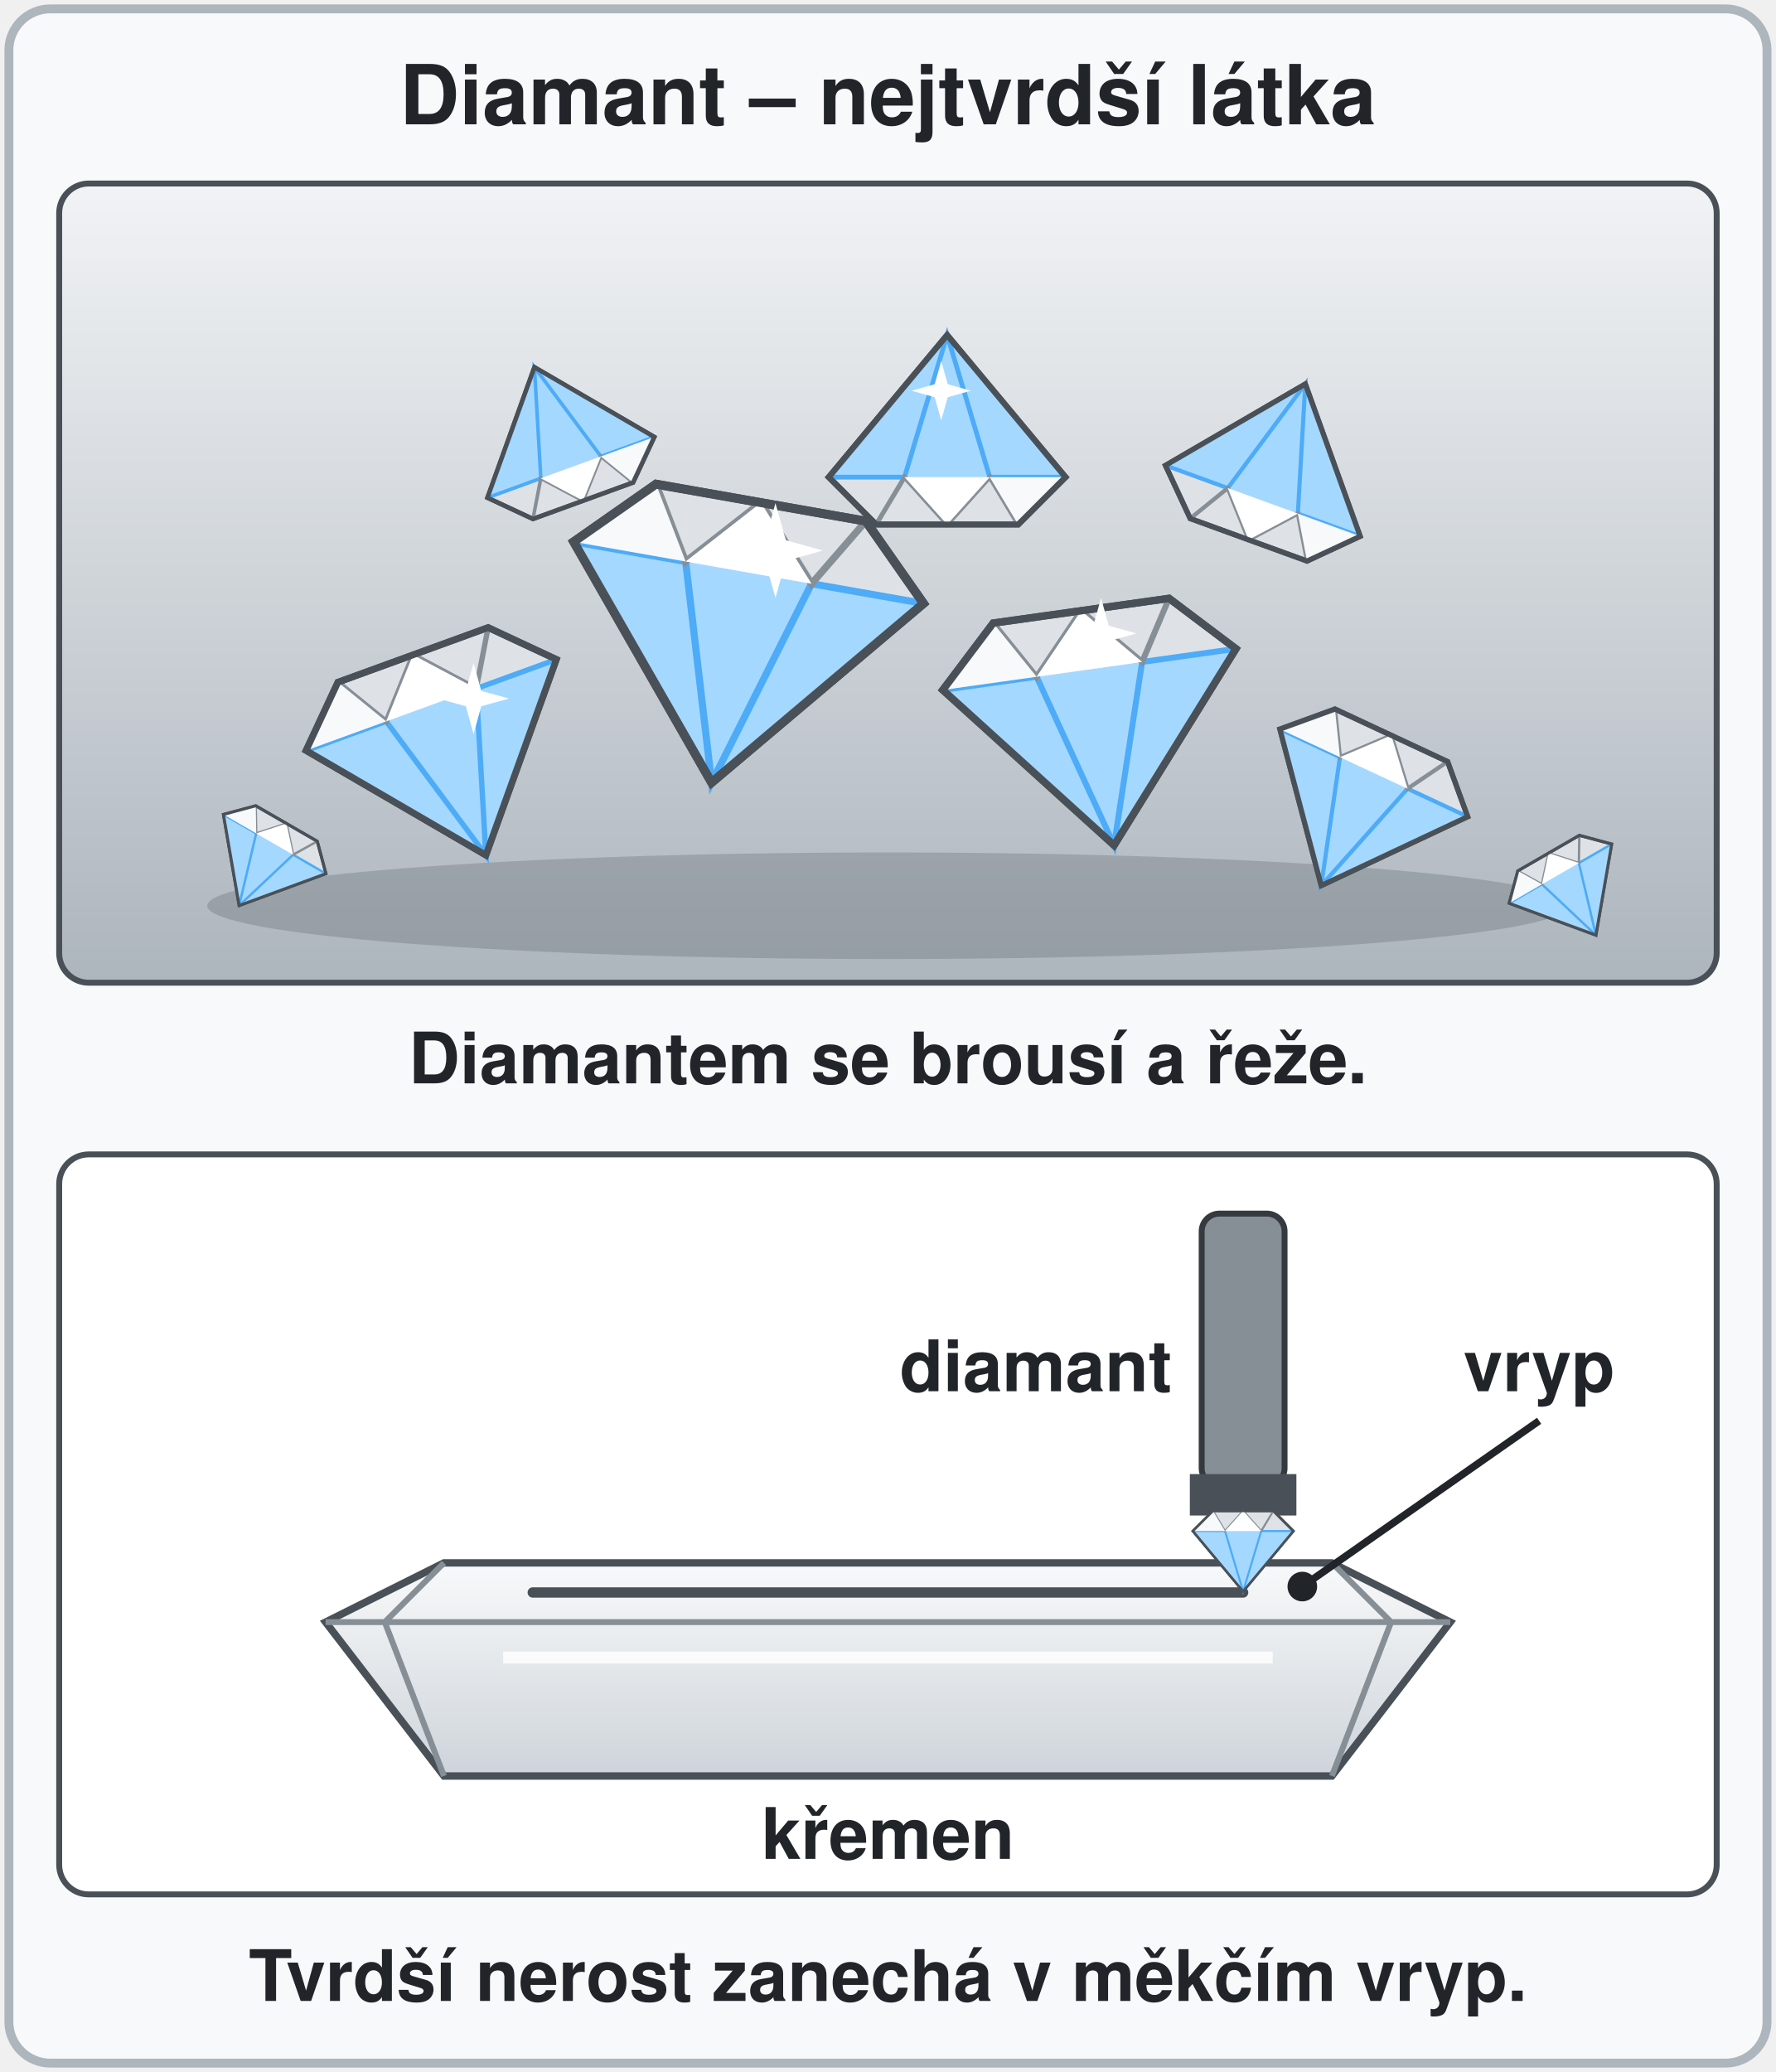
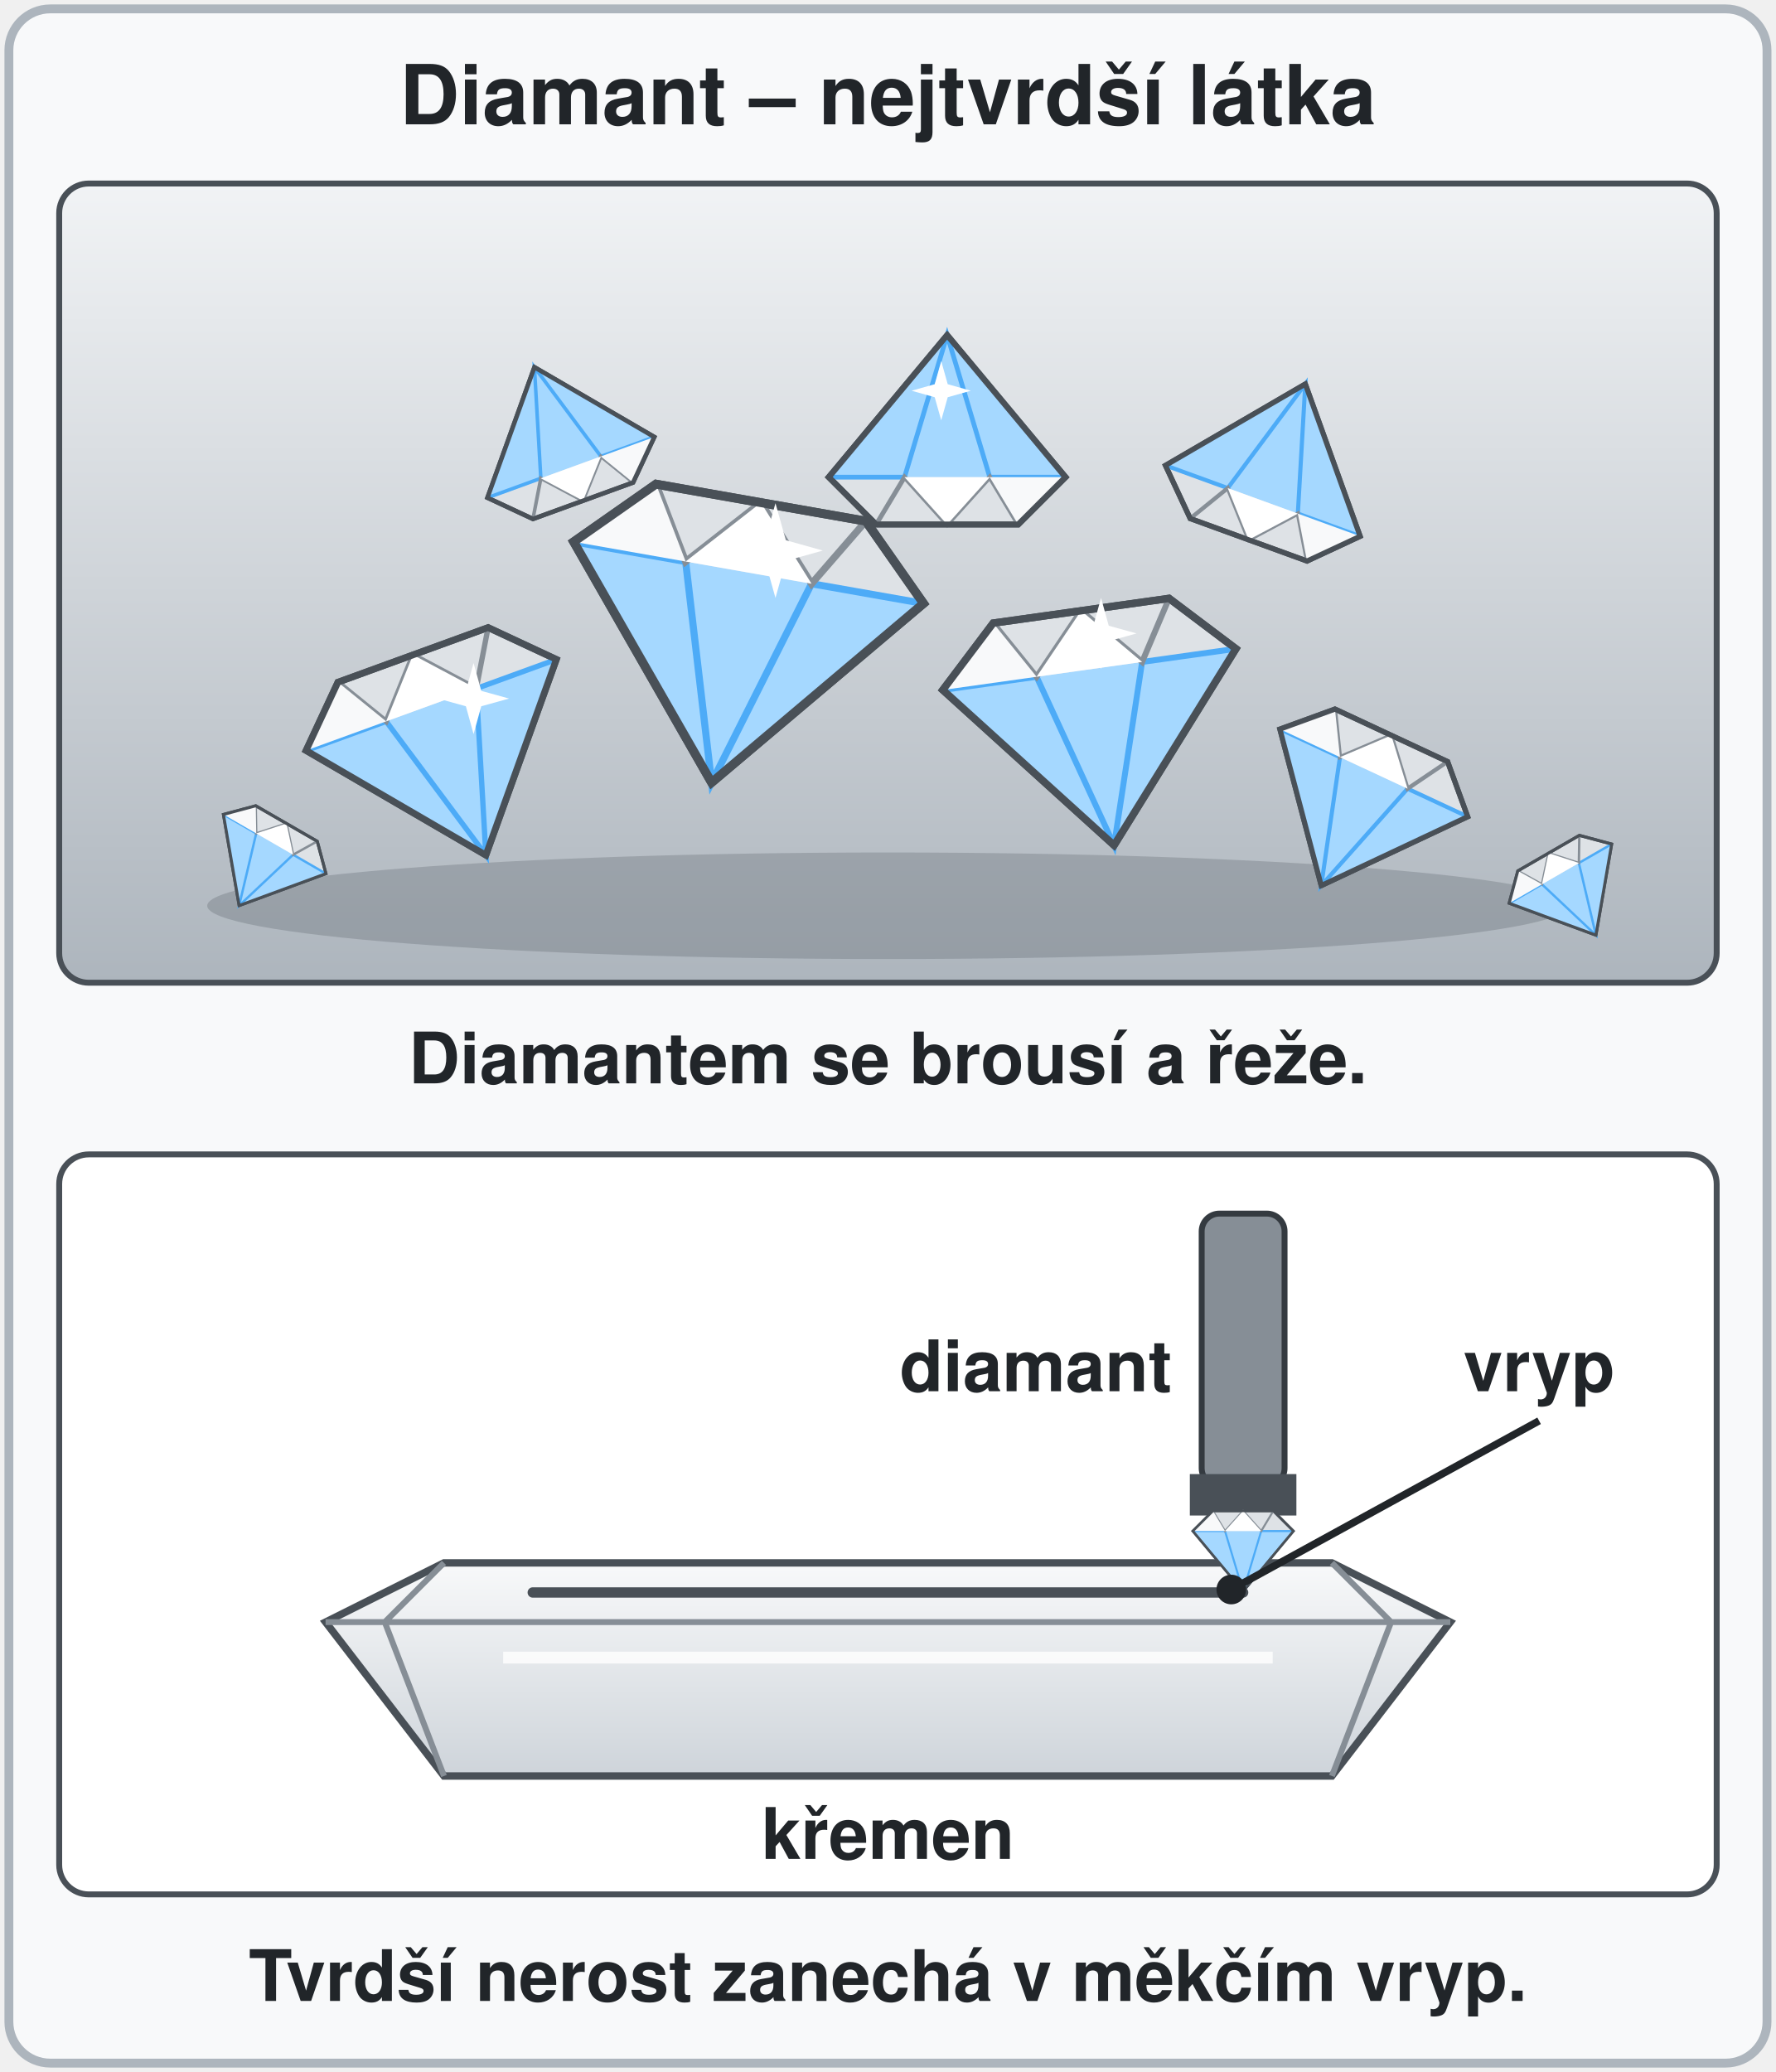
<svg xmlns="http://www.w3.org/2000/svg" viewBox="0 0 600 700" font-family="'Segoe UI', Helvetica, Arial, sans-serif" role="img" aria-label="Nahoře hromádka broušených diamantů, které se třpytí. Diamant je nejtvrdší látka na Zemi, brousí se jím a řeže. Dole diamant v držáku jede po krystalu křemene a zanechá v něm rýhu – vryp. Tvrdší nerost zanechá v měkčím vryp. Animace: diamant dělá vryp.">
  <style>
.dd { animation: dd 6s ease-in-out infinite; } @keyframes dd { 0% { transform: translate(-240px, -30px); } 10% { transform: translate(-240px, 0); } 70% { transform: translate(0, 0); } 85% { transform: translate(0, 0); } 95% { transform: translate(0, -30px); } 100% { transform: translate(-240px, -30px); } } .vr { animation: vr 6s ease-in-out infinite; } @keyframes vr { 0%, 10% { stroke-dashoffset: 240; opacity: 1; } 70% { stroke-dashoffset: 0; } 92% { stroke-dashoffset: 0; opacity: 1; } 99% { opacity: 0; } 100% { stroke-dashoffset: 240; opacity: 0; } } .j0 { transform-box: fill-box; transform-origin: center; animation: j 2s ease-in-out 0.0s infinite; } .j1 { transform-box: fill-box; transform-origin: center; animation: j 2s ease-in-out -0.5s infinite; } .j2 { transform-box: fill-box; transform-origin: center; animation: j 2s ease-in-out -1.0s infinite; } .j3 { transform-box: fill-box; transform-origin: center; animation: j 2s ease-in-out -1.5s infinite; } @keyframes j { 0%, 100% { opacity: 0; transform: scale(0.3); } 50% { opacity: 1; transform: scale(1); } }
- @media (prefers-reduced-motion: reduce) { .dd, .vr, .j0, .j1, .j2, .j3 { animation: none; } }
+ .vl { animation: vl 6s ease-in-out infinite; } @keyframes vl { 0%, 62% { opacity: 0; } 72%, 92% { opacity: 1; } 99%, 100% { opacity: 0; } }
+ @media (prefers-reduced-motion: reduce) { .vl, .dd, .vr, .j0, .j1, .j2, .j3 { animation: none; } }
/* Předloha: PDF Skupenství látek, foto krystalů u Tvrdosti nerostů. Překresleno jako broušené diamanty; animace vrypu znázorňuje větu výkladu o stupnici tvrdosti. Bez animace = vryp hotový, diamant na konci. */
</style>
  <defs>
    <clipPath id="pa">
      <rect x="20" y="62" width="560" height="270" rx="10" />
    </clipPath>
    <linearGradient id="pozadi" x1="0" y1="0" x2="0" y2="1">
      <stop offset="0" stop-color="#f1f3f5" />
      <stop offset="1" stop-color="#adb5bd" />
    </linearGradient>
    <linearGradient id="kremen" x1="0" y1="0" x2="0" y2="1">
      <stop offset="0" stop-color="#f8f9fa" />
      <stop offset="1" stop-color="#ced4da" />
    </linearGradient>
  </defs>
  <rect x="3" y="3" width="594" height="694" rx="14" fill="#f8f9fa" stroke="#adb5bd" stroke-width="3" />
  <text x="300" y="42" font-size="28" font-weight="bold" fill="#212529" text-anchor="middle">Diamant – nejtvrdší látka</text>
  <g clip-path="url(#pa)">
    <rect x="20" y="62" width="560" height="270" fill="url(#pozadi)" />
    <ellipse cx="300" cy="306" rx="230" ry="18" fill="#495057" opacity="0.25" />
    <g transform="translate(150 250) rotate(-20) scale(0.900)">
      <path d="M-50 -14L-30 -34H30L50 -14L0 46Z" fill="#dee2e6" stroke="#495057" stroke-width="2.5" />
      <path d="M-50 -14H50L0 46Z" fill="#a5d8ff" />
      <path d="M-50 -14L-18 -14L0 46M50 -14L18 -14L0 46M-18 -14L0 46L18 -14" fill="none" stroke="#4dabf7" stroke-width="2" />
      <path d="M-30 -34L-18 -14L0 -34L18 -14L30 -34" fill="none" stroke="#868e96" stroke-width="2" />
      <path d="M-30 -34L-18 -14L-50 -14Z" fill="#f8f9fa" />
      <path d="M0 -34L18 -14L-18 -14Z" fill="#ffffff" />
      <path d="M-50 -14L-30 -34H30L50 -14L0 46Z" fill="none" stroke="#495057" stroke-width="2.5" />
    </g>
    <g transform="translate(250 210) rotate(10) scale(1.200)">
      <path d="M-50 -14L-30 -34H30L50 -14L0 46Z" fill="#dee2e6" stroke="#495057" stroke-width="2.5" />
      <path d="M-50 -14H50L0 46Z" fill="#a5d8ff" />
      <path d="M-50 -14L-18 -14L0 46M50 -14L18 -14L0 46M-18 -14L0 46L18 -14" fill="none" stroke="#4dabf7" stroke-width="2" />
      <path d="M-30 -34L-18 -14L0 -34L18 -14L30 -34" fill="none" stroke="#868e96" stroke-width="2" />
      <path d="M-30 -34L-18 -14L-50 -14Z" fill="#f8f9fa" />
      <path d="M0 -34L18 -14L-18 -14Z" fill="#ffffff" />
      <path d="M-50 -14L-30 -34H30L50 -14L0 46Z" fill="none" stroke="#495057" stroke-width="2.5" />
    </g>
    <g transform="translate(370 240) rotate(-8) scale(1.000)">
      <path d="M-50 -14L-30 -34H30L50 -14L0 46Z" fill="#dee2e6" stroke="#495057" stroke-width="2.5" />
      <path d="M-50 -14H50L0 46Z" fill="#a5d8ff" />
      <path d="M-50 -14L-18 -14L0 46M50 -14L18 -14L0 46M-18 -14L0 46L18 -14" fill="none" stroke="#4dabf7" stroke-width="2" />
      <path d="M-30 -34L-18 -14L0 -34L18 -14L30 -34" fill="none" stroke="#868e96" stroke-width="2" />
      <path d="M-30 -34L-18 -14L-50 -14Z" fill="#f8f9fa" />
      <path d="M0 -34L18 -14L-18 -14Z" fill="#ffffff" />
      <path d="M-50 -14L-30 -34H30L50 -14L0 46Z" fill="none" stroke="#495057" stroke-width="2.5" />
    </g>
    <g transform="translate(460 270) rotate(25) scale(0.700)">
      <path d="M-50 -14L-30 -34H30L50 -14L0 46Z" fill="#dee2e6" stroke="#495057" stroke-width="2.5" />
      <path d="M-50 -14H50L0 46Z" fill="#a5d8ff" />
      <path d="M-50 -14L-18 -14L0 46M50 -14L18 -14L0 46M-18 -14L0 46L18 -14" fill="none" stroke="#4dabf7" stroke-width="2" />
      <path d="M-30 -34L-18 -14L0 -34L18 -14L30 -34" fill="none" stroke="#868e96" stroke-width="2" />
      <path d="M-30 -34L-18 -14L-50 -14Z" fill="#f8f9fa" />
      <path d="M0 -34L18 -14L-18 -14Z" fill="#ffffff" />
      <path d="M-50 -14L-30 -34H30L50 -14L0 46Z" fill="none" stroke="#495057" stroke-width="2.5" />
    </g>
    <g transform="translate(320 150) rotate(180) scale(0.800)">
      <path d="M-50 -14L-30 -34H30L50 -14L0 46Z" fill="#dee2e6" stroke="#495057" stroke-width="2.5" />
      <path d="M-50 -14H50L0 46Z" fill="#a5d8ff" />
      <path d="M-50 -14L-18 -14L0 46M50 -14L18 -14L0 46M-18 -14L0 46L18 -14" fill="none" stroke="#4dabf7" stroke-width="2" />
      <path d="M-30 -34L-18 -14L0 -34L18 -14L30 -34" fill="none" stroke="#868e96" stroke-width="2" />
      <path d="M-30 -34L-18 -14L-50 -14Z" fill="#f8f9fa" />
      <path d="M0 -34L18 -14L-18 -14Z" fill="#ffffff" />
      <path d="M-50 -14L-30 -34H30L50 -14L0 46Z" fill="none" stroke="#495057" stroke-width="2.5" />
    </g>
    <g transform="translate(190 150) rotate(160) scale(0.600)">
      <path d="M-50 -14L-30 -34H30L50 -14L0 46Z" fill="#dee2e6" stroke="#495057" stroke-width="2.5" />
      <path d="M-50 -14H50L0 46Z" fill="#a5d8ff" />
      <path d="M-50 -14L-18 -14L0 46M50 -14L18 -14L0 46M-18 -14L0 46L18 -14" fill="none" stroke="#4dabf7" stroke-width="2" />
      <path d="M-30 -34L-18 -14L0 -34L18 -14L30 -34" fill="none" stroke="#868e96" stroke-width="2" />
      <path d="M-30 -34L-18 -14L-50 -14Z" fill="#f8f9fa" />
      <path d="M0 -34L18 -14L-18 -14Z" fill="#ffffff" />
      <path d="M-50 -14L-30 -34H30L50 -14L0 46Z" fill="none" stroke="#495057" stroke-width="2.5" />
    </g>
    <g transform="translate(430 160) rotate(200) scale(0.700)">
      <path d="M-50 -14L-30 -34H30L50 -14L0 46Z" fill="#dee2e6" stroke="#495057" stroke-width="2.5" />
      <path d="M-50 -14H50L0 46Z" fill="#a5d8ff" />
      <path d="M-50 -14L-18 -14L0 46M50 -14L18 -14L0 46M-18 -14L0 46L18 -14" fill="none" stroke="#4dabf7" stroke-width="2" />
      <path d="M-30 -34L-18 -14L0 -34L18 -14L30 -34" fill="none" stroke="#868e96" stroke-width="2" />
      <path d="M-30 -34L-18 -14L-50 -14Z" fill="#f8f9fa" />
      <path d="M0 -34L18 -14L-18 -14Z" fill="#ffffff" />
      <path d="M-50 -14L-30 -34H30L50 -14L0 46Z" fill="none" stroke="#495057" stroke-width="2.5" />
    </g>
    <g transform="translate(90 290) rotate(30) scale(0.400)">
      <path d="M-50 -14L-30 -34H30L50 -14L0 46Z" fill="#dee2e6" stroke="#495057" stroke-width="2.5" />
      <path d="M-50 -14H50L0 46Z" fill="#a5d8ff" />
      <path d="M-50 -14L-18 -14L0 46M50 -14L18 -14L0 46M-18 -14L0 46L18 -14" fill="none" stroke="#4dabf7" stroke-width="2" />
      <path d="M-30 -34L-18 -14L0 -34L18 -14L30 -34" fill="none" stroke="#868e96" stroke-width="2" />
      <path d="M-30 -34L-18 -14L-50 -14Z" fill="#f8f9fa" />
      <path d="M0 -34L18 -14L-18 -14Z" fill="#ffffff" />
      <path d="M-50 -14L-30 -34H30L50 -14L0 46Z" fill="none" stroke="#495057" stroke-width="2.5" />
    </g>
    <g transform="translate(530 300) rotate(-30) scale(0.400)">
      <path d="M-50 -14L-30 -34H30L50 -14L0 46Z" fill="#dee2e6" stroke="#495057" stroke-width="2.5" />
      <path d="M-50 -14H50L0 46Z" fill="#a5d8ff" />
      <path d="M-50 -14L-18 -14L0 46M50 -14L18 -14L0 46M-18 -14L0 46L18 -14" fill="none" stroke="#4dabf7" stroke-width="2" />
      <path d="M-30 -34L-18 -14L0 -34L18 -14L30 -34" fill="none" stroke="#868e96" stroke-width="2" />
      <path d="M-30 -34L-18 -14L-50 -14Z" fill="#f8f9fa" />
      <path d="M0 -34L18 -14L-18 -14Z" fill="#ffffff" />
      <path d="M-50 -14L-30 -34H30L50 -14L0 46Z" fill="none" stroke="#495057" stroke-width="2.5" />
    </g>
    <path class="j0" d="M262 170L265.5 182.5L278 186L265.5 189.5L262 202L258.5 189.5L246 186L258.5 182.5Z" fill="#fff" />
    <path class="j1" d="M372 202L374.6 211.4L384 214L374.6 216.6L372 226L369.4 216.6L360 214L369.4 211.4Z" fill="#fff" />
    <path class="j2" d="M160 224L162.6 233.4L172 236L162.6 238.6L160 248L157.4 238.6L148 236L157.4 233.4Z" fill="#fff" />
    <path class="j3" d="M318 122L320.2 129.8L328 132L320.2 134.2L318 142L315.8 134.2L308 132L315.8 129.8Z" fill="#fff" />
  </g>
  <rect x="20" y="62" width="560" height="270" rx="10" fill="none" stroke="#495057" stroke-width="2" />
  <text x="300" y="366" font-size="24" font-weight="bold" fill="#212529" text-anchor="middle">Diamantem se brousí a řeže.</text>
  <rect x="20" y="390" width="560" height="250" rx="10" fill="#fff" stroke="#495057" stroke-width="2" />
  <path d="M110 548L150 528H450L490 548L450 600H150Z" fill="url(#kremen)" stroke="#495057" stroke-width="2.5" />
  <path d="M110 548H490M150 528L130 548L150 600M450 528L470 548L450 600" stroke="#868e96" stroke-width="2" fill="none" />
  <path d="M170 560H430" stroke="#fff" stroke-width="4" opacity="0.8" />
  <path class="vr" d="M180 538H420" stroke="#495057" stroke-width="3.5" stroke-dasharray="240 260" stroke-linecap="round" />
  <g class="dd">
    <rect x="406" y="410" width="28" height="92" rx="6" fill="#868e96" stroke="#343a40" stroke-width="2" />
    <rect x="402" y="498" width="36" height="14" fill="#495057" />
    <g transform="translate(420 522) rotate(0) scale(0.340)">
      <path d="M-50 -14L-30 -34H30L50 -14L0 46Z" fill="#dee2e6" stroke="#495057" stroke-width="2.5" />
      <path d="M-50 -14H50L0 46Z" fill="#a5d8ff" />
      <path d="M-50 -14L-18 -14L0 46M50 -14L18 -14L0 46M-18 -14L0 46L18 -14" fill="none" stroke="#4dabf7" stroke-width="2" />
      <path d="M-30 -34L-18 -14L0 -34L18 -14L30 -34" fill="none" stroke="#868e96" stroke-width="2" />
      <path d="M-30 -34L-18 -14L-50 -14Z" fill="#f8f9fa" />
      <path d="M0 -34L18 -14L-18 -14Z" fill="#ffffff" />
      <path d="M-50 -14L-30 -34H30L50 -14L0 46Z" fill="none" stroke="#495057" stroke-width="2.5" />
    </g>
    <text x="396" y="470" font-size="24" font-weight="bold" fill="#212529" text-anchor="end">diamant</text>
  </g>
  <text x="300" y="628" font-size="24" font-weight="bold" fill="#212529" text-anchor="middle">křemen</text>
-   <text x="520" y="470" font-size="24" font-weight="bold" fill="#212529" text-anchor="middle">vryp</text>
-   <path d="M520 480L440 536" stroke="#212529" stroke-width="2.5" />
-   <circle cx="440" cy="536" r="5" fill="#212529" />
+   <text class="vl" x="520" y="470" font-size="24" font-weight="bold" fill="#212529" text-anchor="middle">vryp</text>
+   <path class="vl" d="M520 480L416 537" stroke="#212529" stroke-width="2.5" />
+   <circle class="vl" cx="416" cy="537" r="5" fill="#212529" />
  <text x="300" y="676" font-size="24" font-weight="bold" fill="#212529" text-anchor="middle">Tvrdší nerost zanechá v měkčím vryp.</text>
</svg>
